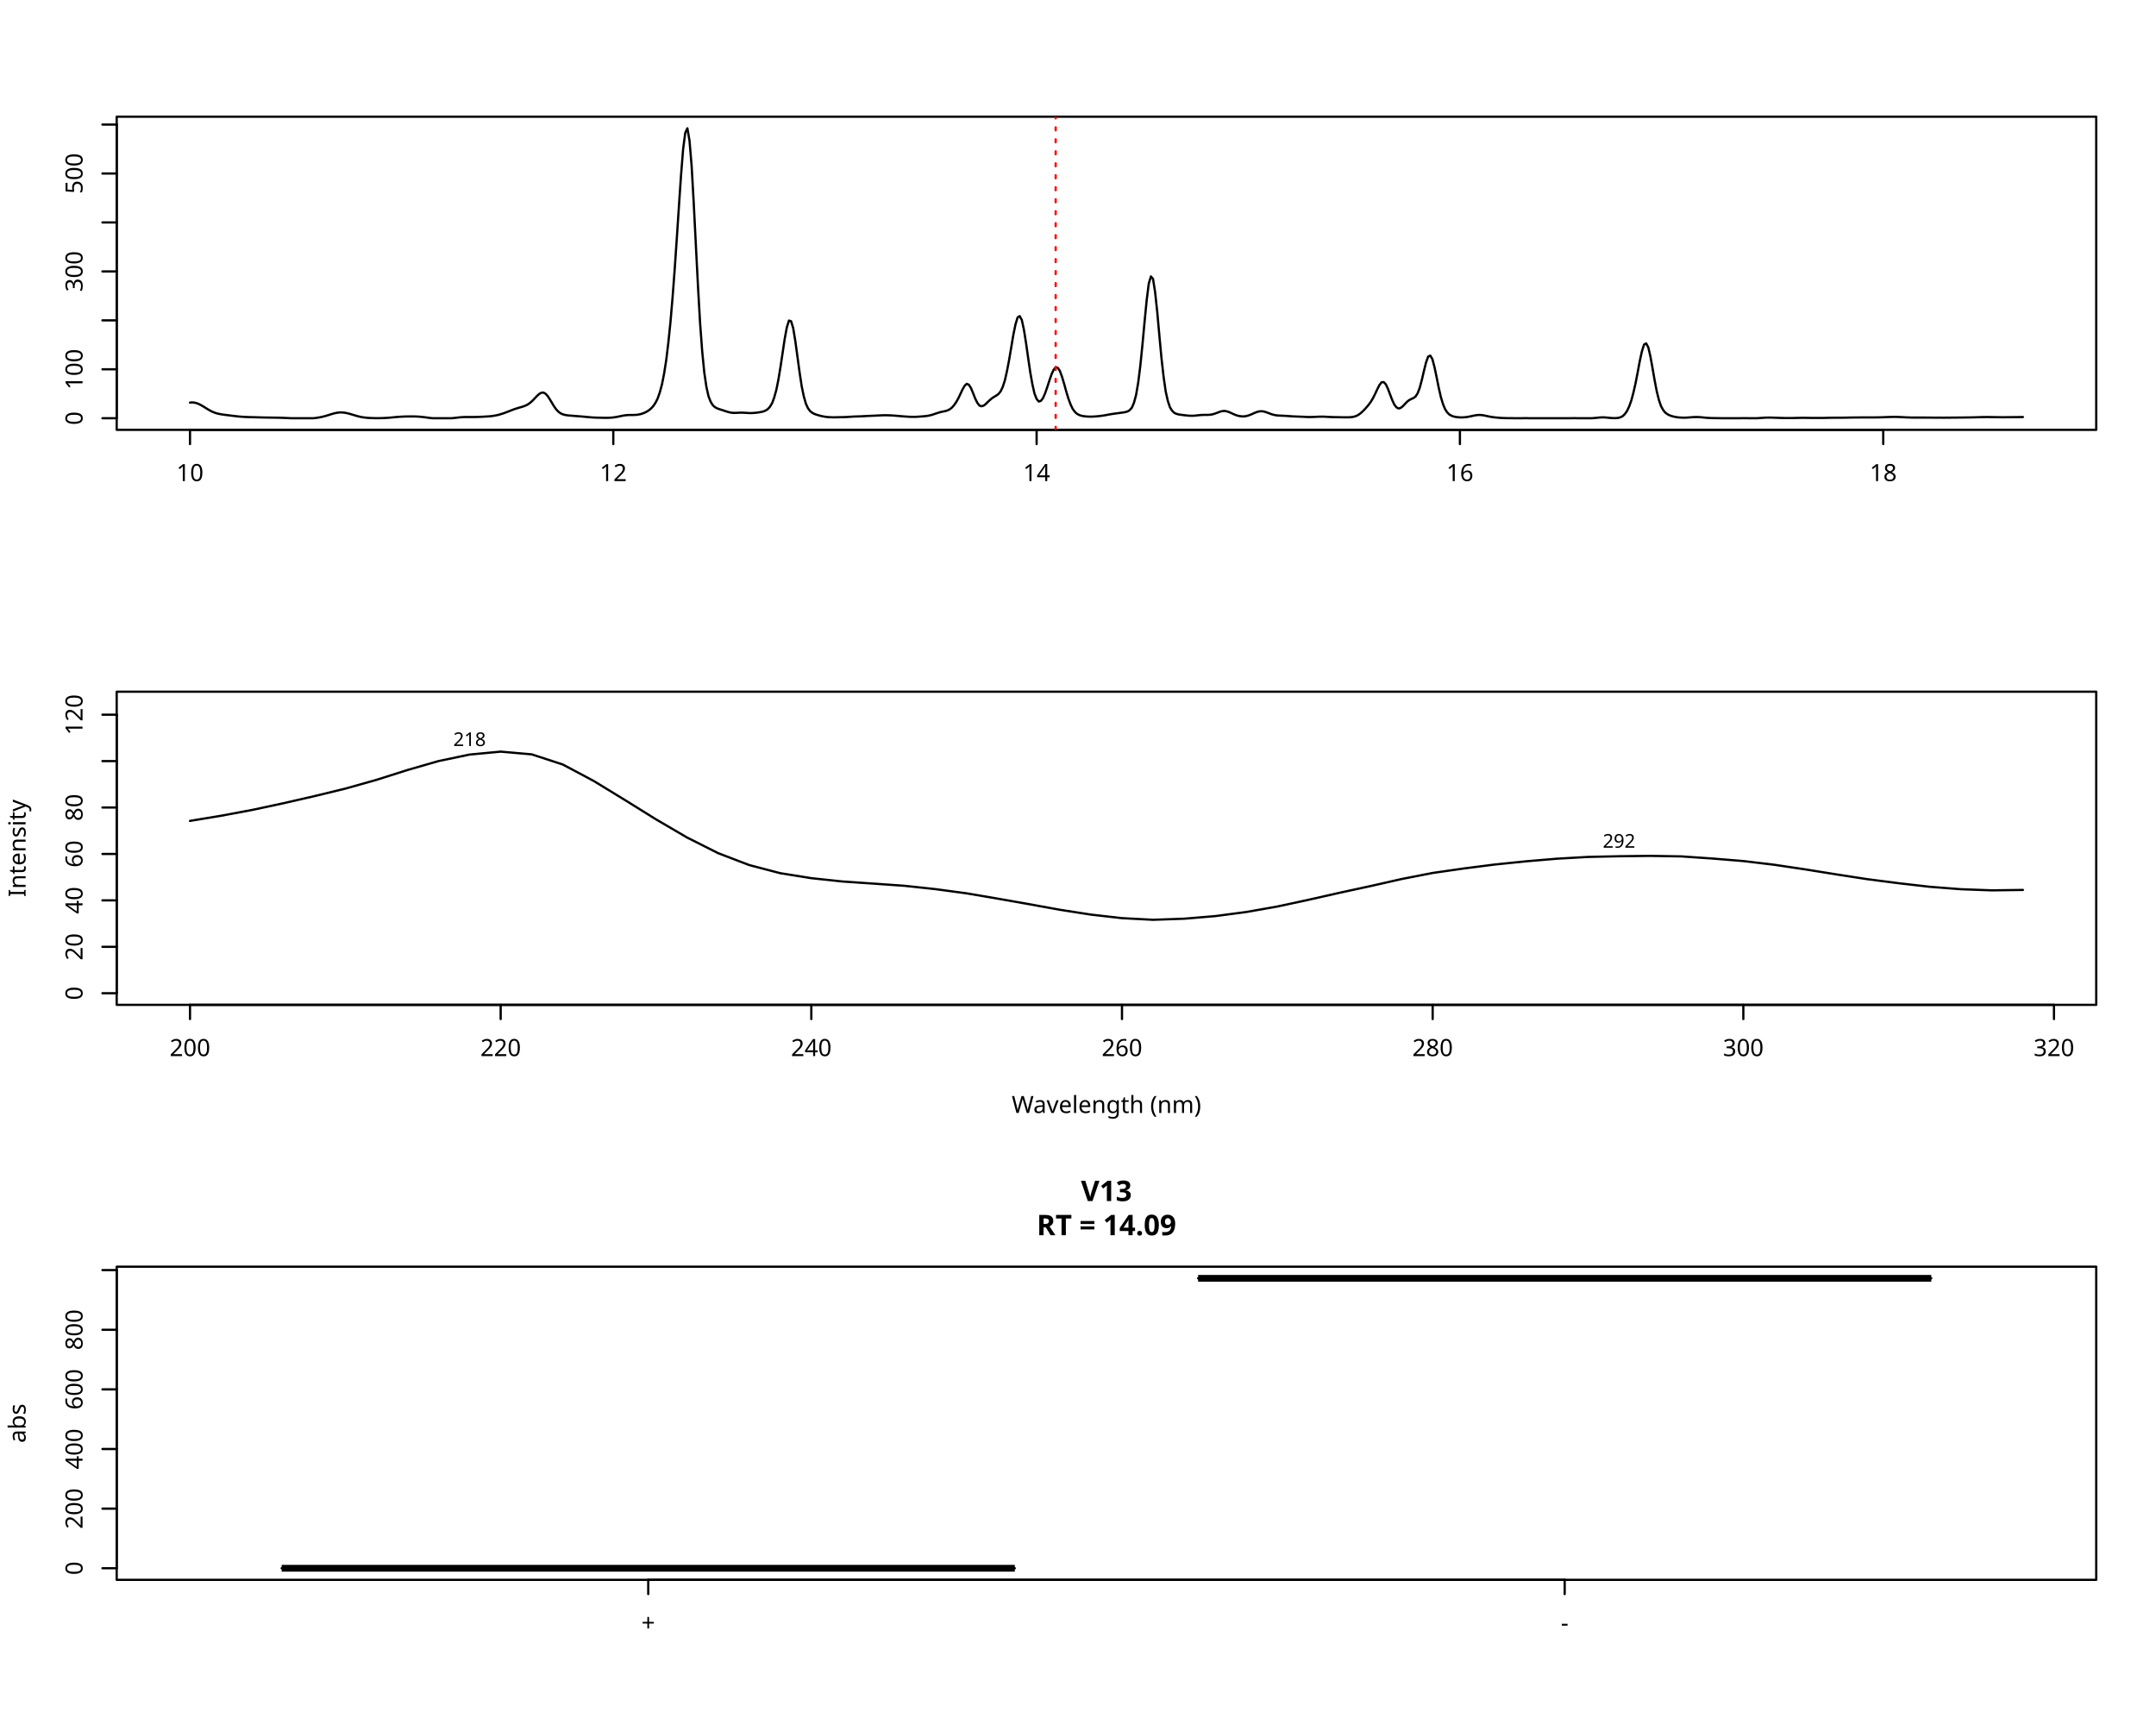
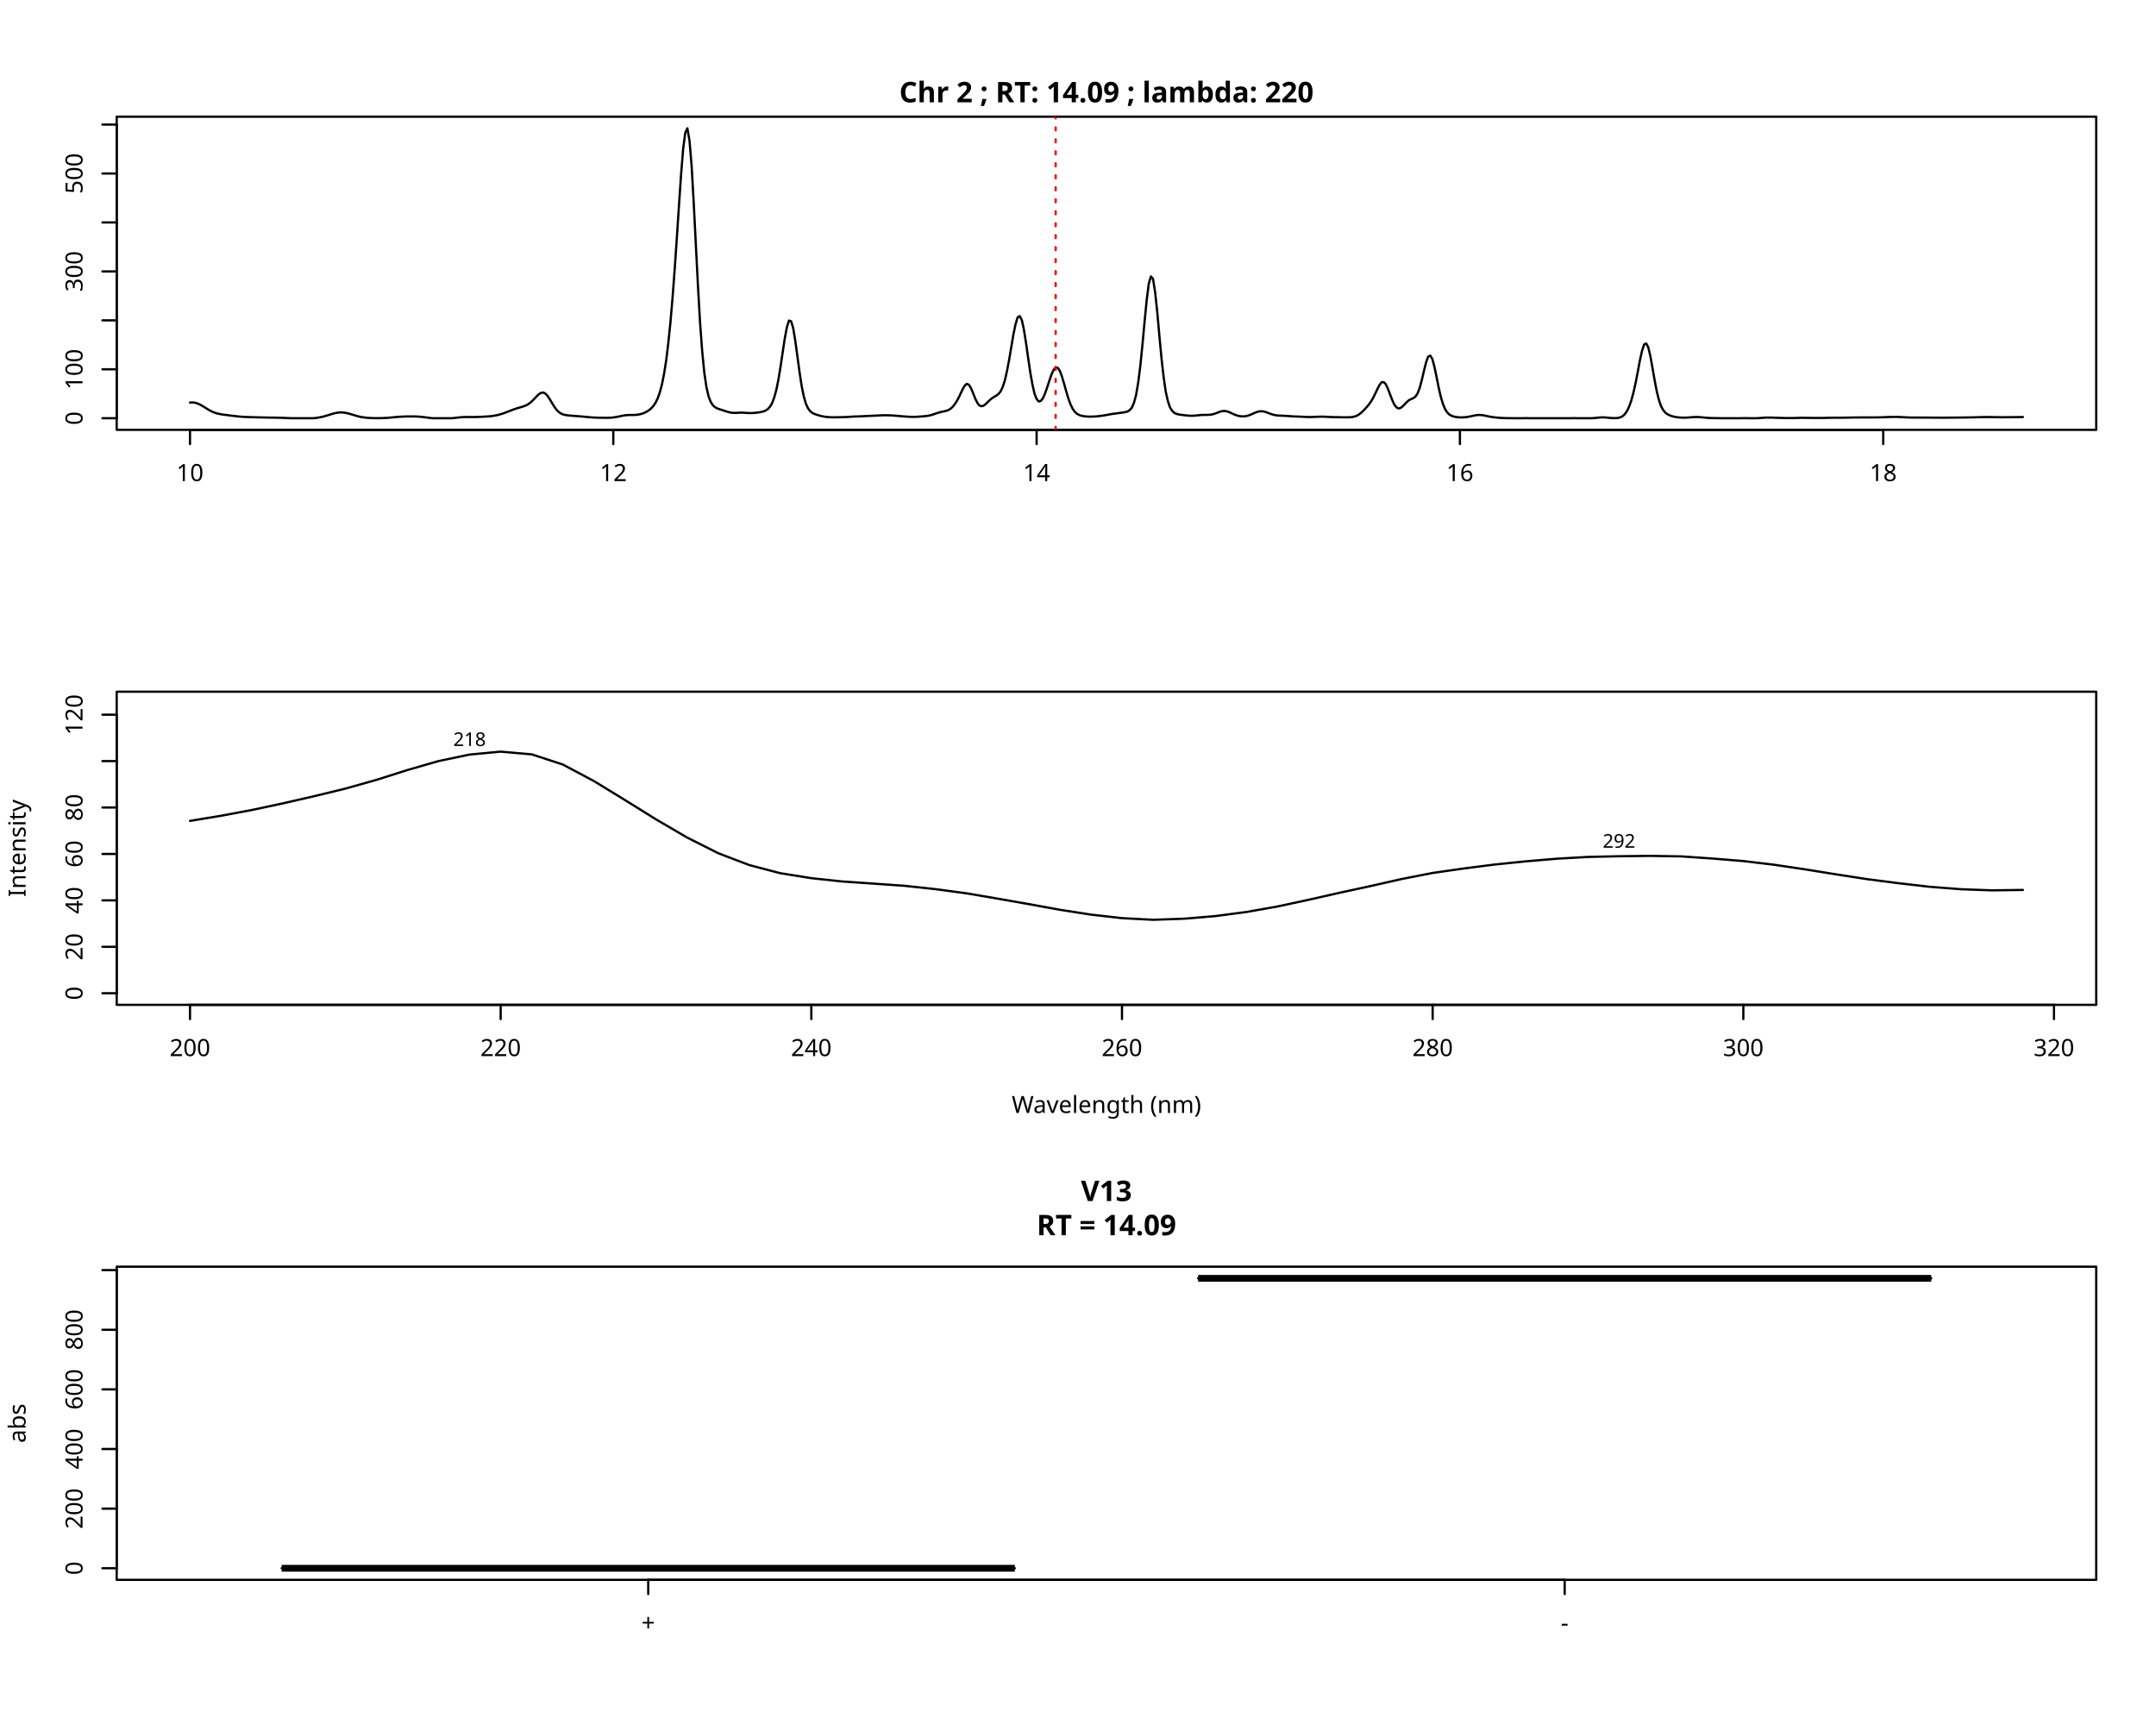
<svg xmlns="http://www.w3.org/2000/svg" class="svglite" data-engine-version="2.0" width="720.00pt" height="576.00pt" viewBox="0 0 720.00 576.00">
  <defs>
    <style type="text/css">
    .svglite line, .svglite polyline, .svglite polygon, .svglite path, .svglite rect, .svglite circle {
      fill: none;
      stroke: #000000;
      stroke-linecap: round;
      stroke-linejoin: round;
      stroke-miterlimit: 10.00;
    }
  </style>
  </defs>
  <rect width="100%" height="100%" style="stroke: none; fill: #FFFFFF;" />
  <defs>
    <clipPath id="cpMC4wMHw3MjAuMDB8MC4wMHw1NzYuMDA=">
      <rect x="0.00" y="0.00" width="720.00" height="576.00" />
    </clipPath>
  </defs>
  <g clip-path="url(#cpMC4wMHw3MjAuMDB8MC4wMHw1NzYuMDA=)">
</g>
  <defs>
    <clipPath id="cpMzguOTd8NzAwLjA0fDM4Ljk3fDE0My41Mw==">
      <rect x="38.97" y="38.97" width="661.08" height="104.56" />
    </clipPath>
  </defs>
  <g clip-path="url(#cpMzguOTd8NzAwLjA0fDM4Ljk3fDE0My41Mw==)">
    <polyline points="63.45,134.43 64.16,134.37 64.86,134.43 65.57,134.59 66.28,134.86 66.98,135.20 67.69,135.60 68.40,136.04 69.11,136.48 69.81,136.91 70.52,137.29 71.23,137.62 71.93,137.88 72.64,138.09 73.35,138.24 74.05,138.37 74.76,138.47 75.47,138.56 76.17,138.65 76.88,138.74 77.59,138.83 78.29,138.91 79.00,138.99 79.71,139.07 80.41,139.13 81.12,139.18 81.83,139.22 82.53,139.25 83.24,139.28 83.95,139.30 84.66,139.31 85.36,139.33 86.07,139.35 86.78,139.37 87.48,139.39 88.19,139.40 88.90,139.42 89.60,139.43 90.31,139.44 91.02,139.45 91.72,139.46 92.43,139.47 93.14,139.48 93.84,139.50 94.55,139.53 95.26,139.56 95.96,139.59 96.67,139.62 97.38,139.66 98.08,139.66 98.79,139.66 99.50,139.66 100.21,139.66 100.91,139.66 101.62,139.66 102.33,139.66 103.03,139.66 103.74,139.66 104.45,139.66 105.15,139.60 105.86,139.51 106.57,139.39 107.27,139.25 107.98,139.09 108.69,138.90 109.39,138.69 110.10,138.47 110.81,138.25 111.51,138.05 112.22,137.89 112.93,137.77 113.63,137.71 114.34,137.73 115.05,137.80 115.76,137.93 116.46,138.10 117.17,138.30 117.88,138.51 118.58,138.72 119.29,138.93 120.00,139.11 120.70,139.26 121.41,139.37 122.12,139.46 122.82,139.53 123.53,139.57 124.24,139.60 124.94,139.62 125.65,139.63 126.36,139.63 127.06,139.62 127.77,139.60 128.48,139.57 129.18,139.53 129.89,139.48 130.60,139.42 131.31,139.35 132.01,139.28 132.72,139.22 133.43,139.17 134.13,139.13 134.84,139.09 135.55,139.07 136.25,139.06 136.96,139.05 137.67,139.05 138.37,139.06 139.08,139.08 139.79,139.12 140.49,139.17 141.20,139.25 141.91,139.33 142.61,139.43 143.32,139.52 144.03,139.61 144.74,139.66 145.44,139.66 146.15,139.66 146.86,139.66 147.56,139.66 148.27,139.66 148.98,139.66 149.68,139.66 150.39,139.66 151.10,139.63 151.80,139.55 152.51,139.47 153.22,139.39 153.92,139.32 154.63,139.28 155.34,139.25 156.04,139.24 156.75,139.25 157.46,139.25 158.16,139.25 158.87,139.24 159.58,139.22 160.29,139.19 160.99,139.16 161.70,139.12 162.41,139.08 163.11,139.04 163.82,138.98 164.53,138.89 165.23,138.78 165.94,138.64 166.65,138.47 167.35,138.26 168.06,138.04 168.77,137.78 169.47,137.51 170.18,137.24 170.89,136.96 171.59,136.69 172.30,136.45 173.01,136.23 173.71,136.03 174.42,135.82 175.13,135.58 175.84,135.28 176.54,134.86 177.25,134.33 177.96,133.66 178.66,132.93 179.37,132.18 180.08,131.53 180.78,131.15 181.49,131.08 182.20,131.48 182.90,132.24 183.61,133.33 184.32,134.52 185.02,135.67 185.73,136.68 186.44,137.43 187.14,137.97 187.85,138.31 188.56,138.52 189.26,138.65 189.97,138.73 190.68,138.79 191.39,138.85 192.09,138.91 192.80,138.96 193.51,139.01 194.21,139.07 194.92,139.13 195.63,139.20 196.33,139.27 197.04,139.33 197.75,139.39 198.45,139.42 199.16,139.45 199.87,139.47 200.57,139.48 201.28,139.50 201.99,139.51 202.69,139.51 203.40,139.49 204.11,139.46 204.81,139.39 205.52,139.29 206.23,139.16 206.94,139.02 207.64,138.87 208.35,138.74 209.06,138.64 209.76,138.59 210.47,138.57 211.18,138.57 211.88,138.56 212.59,138.52 213.30,138.41 214.00,138.26 214.71,138.03 215.42,137.74 216.12,137.37 216.83,136.90 217.54,136.27 218.24,135.49 218.95,134.41 219.66,132.98 220.36,130.96 221.07,128.33 221.78,124.73 222.49,120.23 223.19,114.44 223.90,107.57 224.61,99.29 225.31,89.97 226.02,79.60 226.73,68.83 227.43,58.54 228.14,49.70 228.85,44.32 229.55,42.84 230.26,46.97 230.97,55.38 231.67,67.78 232.38,81.74 233.09,95.52 233.79,107.80 234.50,117.32 235.21,124.52 235.91,129.20 236.62,132.34 237.33,134.16 238.04,135.30 238.74,135.94 239.45,136.34 240.16,136.60 240.86,136.83 241.57,137.05 242.28,137.29 242.98,137.51 243.69,137.70 244.40,137.82 245.10,137.87 245.81,137.86 246.52,137.82 247.22,137.79 247.93,137.79 248.64,137.83 249.34,137.87 250.05,137.92 250.76,137.93 251.46,137.90 252.17,137.85 252.88,137.77 253.59,137.67 254.29,137.54 255.00,137.36 255.71,137.06 256.41,136.61 257.12,135.83 257.83,134.66 258.53,132.80 259.24,130.25 259.95,126.75 260.65,122.53 261.36,117.76 262.07,113.05 262.77,109.30 263.48,107.04 264.19,107.27 264.89,109.56 265.60,113.90 266.31,119.10 267.02,124.32 267.72,128.92 268.43,132.36 269.14,134.83 269.84,136.33 270.55,137.29 271.26,137.84 271.96,138.21 272.67,138.46 273.38,138.68 274.08,138.87 274.79,139.03 275.50,139.15 276.20,139.24 276.91,139.30 277.62,139.33 278.32,139.34 279.03,139.34 279.74,139.32 280.44,139.31 281.15,139.29 281.86,139.28 282.57,139.25 283.27,139.21 283.98,139.16 284.69,139.12 285.39,139.08 286.10,139.06 286.81,139.04 287.51,139.01 288.22,138.98 288.93,138.94 289.63,138.90 290.34,138.87 291.05,138.84 291.75,138.81 292.46,138.78 293.17,138.74 293.87,138.71 294.58,138.68 295.29,138.66 295.99,138.66 296.70,138.68 297.41,138.70 298.12,138.74 298.82,138.79 299.53,138.85 300.24,138.91 300.94,138.97 301.65,139.03 302.36,139.08 303.06,139.13 303.77,139.17 304.48,139.20 305.18,139.20 305.89,139.18 306.60,139.14 307.30,139.09 308.01,139.04 308.72,138.98 309.42,138.90 310.13,138.79 310.84,138.63 311.54,138.42 312.25,138.18 312.96,137.94 313.67,137.72 314.37,137.53 315.08,137.39 315.79,137.24 316.49,137.01 317.20,136.65 317.91,136.07 318.61,135.30 319.32,134.27 320.03,133.02 320.73,131.55 321.44,130.03 322.15,128.81 322.85,128.16 323.56,128.49 324.27,129.59 324.97,131.30 325.68,133.10 326.39,134.52 327.09,135.43 327.80,135.65 328.51,135.44 329.22,134.88 329.92,134.19 330.63,133.52 331.34,132.93 332.04,132.48 332.75,132.07 333.46,131.53 334.16,130.68 334.87,129.19 335.58,127.01 336.28,123.92 336.99,120.20 337.70,116.02 338.40,111.85 339.11,108.39 339.82,106.01 340.52,105.55 341.23,106.83 341.94,110.09 342.64,114.48 343.35,119.49 344.06,124.33 344.77,128.34 345.47,131.41 346.18,133.22 346.89,134.07 347.59,133.87 348.30,132.95 349.01,131.34 349.71,129.34 350.42,127.15 351.13,125.08 351.83,123.52 352.54,122.65 353.25,122.82 353.95,123.86 354.66,125.80 355.37,128.17 356.07,130.70 356.78,133.05 357.49,134.97 358.19,136.46 358.90,137.46 359.61,138.14 360.32,138.53 361.02,138.79 361.73,138.94 362.44,139.03 363.14,139.09 363.85,139.12 364.56,139.12 365.26,139.09 365.97,139.04 366.68,138.98 367.38,138.90 368.09,138.81 368.80,138.70 369.50,138.57 370.21,138.44 370.92,138.31 371.62,138.20 372.33,138.10 373.04,138.01 373.74,137.91 374.45,137.81 375.16,137.72 375.87,137.59 376.57,137.38 377.28,136.94 377.99,136.12 378.69,134.49 379.40,131.88 380.11,127.71 380.81,122.15 381.52,115.11 382.23,107.46 382.93,100.29 383.64,94.68 384.35,92.31 385.05,93.11 385.76,97.61 386.47,104.24 387.17,112.04 387.88,119.60 388.59,125.86 389.29,130.72 390.00,133.90 390.71,136.00 391.42,137.15 392.12,137.83 392.83,138.17 393.54,138.37 394.24,138.48 394.95,138.57 395.66,138.66 396.36,138.74 397.07,138.80 397.78,138.83 398.48,138.82 399.19,138.77 399.90,138.69 400.60,138.62 401.31,138.56 402.02,138.54 402.72,138.53 403.43,138.53 404.14,138.48 404.85,138.37 405.55,138.17 406.26,137.92 406.97,137.64 407.67,137.39 408.38,137.25 409.09,137.23 409.79,137.38 410.50,137.62 411.21,137.94 411.91,138.27 412.62,138.56 413.33,138.80 414.03,138.95 414.74,139.03 415.45,139.03 416.15,138.94 416.86,138.75 417.57,138.50 418.27,138.19 418.98,137.87 419.69,137.59 420.40,137.39 421.10,137.32 421.81,137.36 422.52,137.53 423.22,137.78 423.93,138.05 424.64,138.31 425.34,138.51 426.05,138.66 426.76,138.74 427.46,138.78 428.17,138.81 428.88,138.84 429.58,138.88 430.29,138.93 431.00,138.98 431.70,139.03 432.41,139.06 433.12,139.09 433.82,139.11 434.53,139.14 435.24,139.17 435.95,139.21 436.65,139.24 437.36,139.25 438.07,139.24 438.77,139.22 439.48,139.18 440.19,139.15 440.89,139.13 441.60,139.12 442.31,139.14 443.01,139.18 443.72,139.22 444.43,139.25 445.13,139.28 445.84,139.29 446.55,139.30 447.25,139.31 447.96,139.33 448.67,139.34 449.37,139.35 450.08,139.35 450.79,139.32 451.50,139.26 452.20,139.13 452.91,138.90 453.62,138.53 454.32,138.03 455.03,137.40 455.74,136.68 456.44,135.90 457.15,135.05 457.86,134.05 458.56,132.86 459.27,131.43 459.98,129.91 460.68,128.55 461.39,127.64 462.10,127.59 462.80,128.32 463.51,129.84 464.22,131.70 464.92,133.54 465.63,135.08 466.34,136.01 467.05,136.40 467.75,136.20 468.46,135.66 469.17,134.91 469.87,134.17 470.58,133.61 471.29,133.24 471.99,132.93 472.70,132.43 473.41,131.34 474.11,129.53 474.82,126.87 475.53,123.84 476.23,121.03 476.94,119.06 477.65,118.75 478.35,119.92 479.06,122.62 479.77,126.00 480.47,129.49 481.18,132.58 481.89,134.93 482.60,136.64 483.30,137.71 484.01,138.41 484.72,138.81 485.42,139.07 486.13,139.22 486.84,139.32 487.54,139.37 488.25,139.38 488.96,139.34 489.66,139.28 490.37,139.16 491.08,139.03 491.78,138.87 492.49,138.72 493.20,138.61 493.90,138.56 494.61,138.58 495.32,138.67 496.02,138.81 496.73,138.96 497.44,139.11 498.15,139.23 498.85,139.33 499.56,139.41 500.27,139.47 500.97,139.53 501.68,139.57 502.39,139.60 503.09,139.62 503.80,139.63 504.51,139.64 505.21,139.64 505.92,139.65 506.63,139.65 507.33,139.65 508.04,139.65 508.75,139.64 509.45,139.63 510.16,139.64 510.87,139.65 511.57,139.66 512.28,139.66 512.99,139.66 513.70,139.66 514.40,139.66 515.11,139.66 515.82,139.66 516.52,139.66 517.23,139.66 517.94,139.66 518.64,139.66 519.35,139.66 520.06,139.66 520.76,139.66 521.47,139.66 522.18,139.66 522.88,139.66 523.59,139.66 524.30,139.65 525.00,139.64 525.71,139.64 526.42,139.64 527.13,139.65 527.83,139.66 528.54,139.66 529.25,139.66 529.95,139.66 530.66,139.66 531.37,139.66 532.07,139.62 532.78,139.55 533.49,139.48 534.19,139.41 534.90,139.37 535.61,139.37 536.31,139.41 537.02,139.48 537.73,139.55 538.43,139.60 539.14,139.62 539.85,139.60 540.55,139.51 541.26,139.29 541.97,138.90 542.68,138.20 543.38,137.18 544.09,135.66 544.80,133.67 545.50,131.04 546.21,127.90 546.92,124.25 547.62,120.50 548.33,117.27 549.04,115.04 549.74,114.66 550.45,115.98 551.16,119.03 551.86,122.90 552.57,127.00 553.28,130.68 553.98,133.50 554.69,135.58 555.40,136.88 556.10,137.75 556.81,138.29 557.52,138.66 558.23,138.92 558.93,139.11 559.64,139.25 560.35,139.36 561.05,139.42 561.76,139.46 562.47,139.47 563.17,139.45 563.88,139.40 564.59,139.35 565.29,139.29 566.00,139.26 566.71,139.25 567.41,139.28 568.12,139.33 568.83,139.40 569.53,139.47 570.24,139.53 570.95,139.57 571.65,139.60 572.36,139.61 573.07,139.62 573.78,139.63 574.48,139.64 575.19,139.65 575.90,139.66 576.60,139.66 577.31,139.66 578.02,139.66 578.72,139.66 579.43,139.66 580.14,139.66 580.84,139.65 581.55,139.64 582.26,139.64 582.96,139.64 583.67,139.64 584.38,139.66 585.08,139.66 585.79,139.66 586.50,139.65 587.20,139.62 587.91,139.57 588.62,139.52 589.33,139.47 590.03,139.44 590.74,139.43 591.45,139.44 592.15,139.46 592.86,139.49 593.57,139.51 594.27,139.54 594.98,139.56 595.69,139.58 596.39,139.59 597.10,139.60 597.81,139.60 598.51,139.59 599.22,139.57 599.93,139.55 600.63,139.54 601.34,139.52 602.05,139.52 602.75,139.52 603.46,139.53 604.17,139.54 604.88,139.55 605.58,139.55 606.29,139.56 607.00,139.56 607.70,139.56 608.41,139.56 609.12,139.55 609.82,139.53 610.53,139.51 611.24,139.50 611.94,139.49 612.65,139.48 613.36,139.47 614.06,139.47 614.77,139.47 615.48,139.47 616.18,139.46 616.89,139.45 617.60,139.43 618.30,139.42 619.01,139.41 619.72,139.40 620.43,139.40 621.13,139.39 621.84,139.38 622.55,139.38 623.25,139.38 623.96,139.39 624.67,139.39 625.37,139.39 626.08,139.38 626.79,139.37 627.49,139.36 628.20,139.34 628.91,139.32 629.61,139.29 630.32,139.26 631.03,139.24 631.73,139.22 632.44,139.21 633.15,139.21 633.85,139.23 634.56,139.26 635.27,139.29 635.98,139.33 636.68,139.37 637.39,139.39 638.10,139.42 638.80,139.43 639.51,139.43 640.22,139.43 640.92,139.43 641.63,139.43 642.34,139.43 643.04,139.43 643.75,139.44 644.46,139.44 645.16,139.45 645.87,139.46 646.58,139.46 647.28,139.46 647.99,139.46 648.70,139.47 649.40,139.47 650.11,139.46 650.82,139.46 651.53,139.45 652.23,139.44 652.94,139.44 653.65,139.43 654.35,139.42 655.06,139.42 655.77,139.41 656.47,139.40 657.18,139.39 657.89,139.38 658.59,139.37 659.30,139.35 660.01,139.33 660.71,139.31 661.42,139.29 662.13,139.27 662.83,139.26 663.54,139.25 664.25,139.26 664.96,139.27 665.66,139.28 666.37,139.29 667.08,139.30 667.78,139.31 668.49,139.32 669.20,139.32 669.90,139.31 670.61,139.31 671.32,139.30 672.02,139.29 672.73,139.29 673.44,139.28 674.14,139.27 674.85,139.26 675.56,139.25 " style="stroke-width: 0.75;" />
  </g>
  <g clip-path="url(#cpMC4wMHw3MjAuMDB8MC4wMHw1NzYuMDA=)">
    <line x1="63.45" y1="143.53" x2="628.91" y2="143.53" style="stroke-width: 0.75;" />
    <line x1="63.45" y1="143.53" x2="63.45" y2="148.28" style="stroke-width: 0.75;" />
    <line x1="204.81" y1="143.53" x2="204.81" y2="148.28" style="stroke-width: 0.75;" />
    <line x1="346.18" y1="143.53" x2="346.18" y2="148.28" style="stroke-width: 0.75;" />
    <line x1="487.54" y1="143.53" x2="487.54" y2="148.28" style="stroke-width: 0.75;" />
    <line x1="628.91" y1="143.53" x2="628.91" y2="148.28" style="stroke-width: 0.75;" />
    <text x="63.45" y="160.64" text-anchor="middle" style="font-size: 7.92px; font-family: sans;" textLength="8.81px" lengthAdjust="spacingAndGlyphs">10</text>
    <text x="204.81" y="160.64" text-anchor="middle" style="font-size: 7.92px; font-family: sans;" textLength="8.81px" lengthAdjust="spacingAndGlyphs">12</text>
    <text x="346.18" y="160.64" text-anchor="middle" style="font-size: 7.92px; font-family: sans;" textLength="8.81px" lengthAdjust="spacingAndGlyphs">14</text>
    <text x="487.54" y="160.64" text-anchor="middle" style="font-size: 7.92px; font-family: sans;" textLength="8.81px" lengthAdjust="spacingAndGlyphs">16</text>
    <text x="628.91" y="160.64" text-anchor="middle" style="font-size: 7.92px; font-family: sans;" textLength="8.81px" lengthAdjust="spacingAndGlyphs">18</text>
    <line x1="38.97" y1="139.66" x2="38.97" y2="41.59" style="stroke-width: 0.75;" />
    <line x1="38.97" y1="139.66" x2="34.21" y2="139.66" style="stroke-width: 0.75;" />
    <line x1="38.97" y1="123.31" x2="34.21" y2="123.31" style="stroke-width: 0.75;" />
    <line x1="38.97" y1="106.97" x2="34.21" y2="106.97" style="stroke-width: 0.75;" />
    <line x1="38.97" y1="90.63" x2="34.21" y2="90.63" style="stroke-width: 0.75;" />
    <line x1="38.97" y1="74.28" x2="34.21" y2="74.28" style="stroke-width: 0.75;" />
    <line x1="38.97" y1="57.94" x2="34.21" y2="57.94" style="stroke-width: 0.75;" />
    <line x1="38.97" y1="41.59" x2="34.21" y2="41.59" style="stroke-width: 0.75;" />
    <text transform="translate(27.56,139.66) rotate(-90)" text-anchor="middle" style="font-size: 7.92px; font-family: sans;" textLength="4.41px" lengthAdjust="spacingAndGlyphs">0</text>
    <text transform="translate(27.56,123.31) rotate(-90)" text-anchor="middle" style="font-size: 7.92px; font-family: sans;" textLength="13.22px" lengthAdjust="spacingAndGlyphs">100</text>
    <text transform="translate(27.56,90.63) rotate(-90)" text-anchor="middle" style="font-size: 7.92px; font-family: sans;" textLength="13.22px" lengthAdjust="spacingAndGlyphs">300</text>
    <text transform="translate(27.56,57.94) rotate(-90)" text-anchor="middle" style="font-size: 7.92px; font-family: sans;" textLength="13.22px" lengthAdjust="spacingAndGlyphs">500</text>
    <polygon points="38.97,143.53 700.04,143.53 700.04,38.97 38.97,38.97 " style="stroke-width: 0.75; fill: none;" />
  </g>
  <defs>
    <clipPath id="cpMC4wMHw3MjAuMDB8MC4wMHwxOTIuMDA=">
      <rect x="0.00" y="0.00" width="720.00" height="192.00" />
    </clipPath>
  </defs>
  <g clip-path="url(#cpMC4wMHw3MjAuMDB8MC4wMHwxOTIuMDA=)">
</g>
  <g clip-path="url(#cpMzguOTd8NzAwLjA0fDM4Ljk3fDE0My41Mw==)">
    <line x1="352.54" y1="143.53" x2="352.54" y2="38.97" style="stroke-width: 0.75; stroke: #FF0000; stroke-dasharray: 1.00,3.00;" />
+   </g>
+   <g clip-path="url(#cpMC4wMHw3MjAuMDB8MC4wMHwxOTIuMDA=)">
+     <text x="369.50" y="11.35" text-anchor="middle" style="font-size: 9.50px; font-weight: bold; font-family: sans;" textLength="0.00px" lengthAdjust="spacingAndGlyphs" />
+     <text x="369.50" y="22.75" text-anchor="middle" style="font-size: 9.50px; font-weight: bold; font-family: sans;" textLength="0.00px" lengthAdjust="spacingAndGlyphs" />
+     <text x="369.50" y="34.16" text-anchor="middle" style="font-size: 9.50px; font-weight: bold; font-family: sans;" textLength="143.69px" lengthAdjust="spacingAndGlyphs"> Chr 2 ;   RT: 14.09 ;  lambda: 220</text>
  </g>
  <defs>
    <clipPath id="cpMzguOTd8NzAwLjA0fDIzMC45N3wzMzUuNTM=">
      <rect x="38.97" y="230.97" width="661.08" height="104.56" />
    </clipPath>
  </defs>
  <g clip-path="url(#cpMzguOTd8NzAwLjA0fDIzMC45N3wzMzUuNTM=)">
    <polyline points="63.45,274.11 73.83,272.39 84.20,270.45 94.57,268.23 104.95,265.85 115.32,263.33 125.70,260.41 136.07,257.12 146.45,254.13 156.82,251.96 167.20,250.98 177.57,251.89 187.95,255.28 198.32,260.80 208.70,267.14 219.07,273.59 229.45,279.66 239.82,284.88 250.20,288.85 260.57,291.57 270.94,293.23 281.32,294.34 291.69,295.05 302.07,295.78 312.44,296.90 322.82,298.30 333.19,300.07 343.57,301.90 353.94,303.78 364.32,305.40 374.69,306.58 385.07,307.13 395.44,306.77 405.82,305.90 416.19,304.53 426.56,302.70 436.94,300.46 447.31,298.12 457.69,295.87 468.06,293.52 478.44,291.49 488.81,290.00 499.19,288.67 509.56,287.61 519.94,286.73 530.31,286.14 540.69,285.91 551.06,285.79 561.44,285.96 571.81,286.67 582.19,287.52 592.56,288.76 602.93,290.31 613.31,291.98 623.68,293.58 634.06,294.92 644.43,296.11 654.81,296.92 665.18,297.30 675.56,297.16 " style="stroke-width: 0.75;" />
  </g>
  <g clip-path="url(#cpMC4wMHw3MjAuMDB8MC4wMHw1NzYuMDA=)">
    <line x1="63.45" y1="335.53" x2="685.93" y2="335.53" style="stroke-width: 0.75;" />
    <line x1="63.45" y1="335.53" x2="63.45" y2="340.28" style="stroke-width: 0.75;" />
    <line x1="167.20" y1="335.53" x2="167.20" y2="340.28" style="stroke-width: 0.75;" />
    <line x1="270.94" y1="335.53" x2="270.94" y2="340.28" style="stroke-width: 0.75;" />
    <line x1="374.69" y1="335.53" x2="374.69" y2="340.28" style="stroke-width: 0.75;" />
    <line x1="478.44" y1="335.53" x2="478.44" y2="340.28" style="stroke-width: 0.75;" />
    <line x1="582.19" y1="335.53" x2="582.19" y2="340.28" style="stroke-width: 0.75;" />
    <line x1="685.93" y1="335.53" x2="685.93" y2="340.28" style="stroke-width: 0.75;" />
    <text x="63.45" y="352.64" text-anchor="middle" style="font-size: 7.92px; font-family: sans;" textLength="13.22px" lengthAdjust="spacingAndGlyphs">200</text>
    <text x="167.20" y="352.64" text-anchor="middle" style="font-size: 7.92px; font-family: sans;" textLength="13.22px" lengthAdjust="spacingAndGlyphs">220</text>
    <text x="270.94" y="352.64" text-anchor="middle" style="font-size: 7.92px; font-family: sans;" textLength="13.22px" lengthAdjust="spacingAndGlyphs">240</text>
    <text x="374.69" y="352.64" text-anchor="middle" style="font-size: 7.92px; font-family: sans;" textLength="13.22px" lengthAdjust="spacingAndGlyphs">260</text>
    <text x="478.44" y="352.64" text-anchor="middle" style="font-size: 7.92px; font-family: sans;" textLength="13.22px" lengthAdjust="spacingAndGlyphs">280</text>
    <text x="582.19" y="352.64" text-anchor="middle" style="font-size: 7.92px; font-family: sans;" textLength="13.22px" lengthAdjust="spacingAndGlyphs">300</text>
    <text x="685.93" y="352.64" text-anchor="middle" style="font-size: 7.92px; font-family: sans;" textLength="13.22px" lengthAdjust="spacingAndGlyphs">320</text>
    <line x1="38.97" y1="331.66" x2="38.97" y2="238.64" style="stroke-width: 0.75;" />
    <line x1="38.97" y1="331.66" x2="34.21" y2="331.66" style="stroke-width: 0.75;" />
    <line x1="38.97" y1="316.15" x2="34.21" y2="316.15" style="stroke-width: 0.75;" />
    <line x1="38.97" y1="300.65" x2="34.21" y2="300.65" style="stroke-width: 0.75;" />
    <line x1="38.97" y1="285.15" x2="34.21" y2="285.15" style="stroke-width: 0.75;" />
    <line x1="38.97" y1="269.64" x2="34.21" y2="269.64" style="stroke-width: 0.75;" />
    <line x1="38.97" y1="254.14" x2="34.21" y2="254.14" style="stroke-width: 0.75;" />
    <line x1="38.97" y1="238.64" x2="34.21" y2="238.64" style="stroke-width: 0.75;" />
    <text transform="translate(27.56,331.66) rotate(-90)" text-anchor="middle" style="font-size: 7.92px; font-family: sans;" textLength="4.41px" lengthAdjust="spacingAndGlyphs">0</text>
    <text transform="translate(27.56,316.15) rotate(-90)" text-anchor="middle" style="font-size: 7.92px; font-family: sans;" textLength="8.81px" lengthAdjust="spacingAndGlyphs">20</text>
    <text transform="translate(27.56,300.65) rotate(-90)" text-anchor="middle" style="font-size: 7.92px; font-family: sans;" textLength="8.81px" lengthAdjust="spacingAndGlyphs">40</text>
    <text transform="translate(27.56,285.15) rotate(-90)" text-anchor="middle" style="font-size: 7.92px; font-family: sans;" textLength="8.81px" lengthAdjust="spacingAndGlyphs">60</text>
    <text transform="translate(27.56,269.64) rotate(-90)" text-anchor="middle" style="font-size: 7.92px; font-family: sans;" textLength="8.81px" lengthAdjust="spacingAndGlyphs">80</text>
    <text transform="translate(27.56,238.64) rotate(-90)" text-anchor="middle" style="font-size: 7.92px; font-family: sans;" textLength="13.22px" lengthAdjust="spacingAndGlyphs">120</text>
    <polygon points="38.97,335.53 700.04,335.53 700.04,230.97 38.97,230.97 " style="stroke-width: 0.75; fill: none;" />
  </g>
  <defs>
    <clipPath id="cpMC4wMHw3MjAuMDB8MTkyLjAwfDM4NC4wMA==">
      <rect x="0.00" y="192.00" width="720.00" height="192.00" />
    </clipPath>
  </defs>
  <g clip-path="url(#cpMC4wMHw3MjAuMDB8MTkyLjAwfDM4NC4wMA==)">
    <text x="369.50" y="371.64" text-anchor="middle" style="font-size: 7.92px; font-family: sans;" textLength="60.31px" lengthAdjust="spacingAndGlyphs">Wavelength (nm)</text>
    <text transform="translate(8.55,283.25) rotate(-90)" text-anchor="middle" style="font-size: 7.92px; font-family: sans;" textLength="29.50px" lengthAdjust="spacingAndGlyphs">Intensity</text>
  </g>
  <g clip-path="url(#cpMzguOTd8NzAwLjA0fDIzMC45N3wzMzUuNTM=)">
    <text x="156.82" y="249.11" text-anchor="middle" style="font-size: 6.34px; font-family: sans;" textLength="10.57px" lengthAdjust="spacingAndGlyphs">218</text>
    <text x="540.69" y="283.06" text-anchor="middle" style="font-size: 6.34px; font-family: sans;" textLength="10.57px" lengthAdjust="spacingAndGlyphs">292</text>
  </g>
  <defs>
    <clipPath id="cpMzguOTd8NzAwLjA0fDQyMi45N3w1MjcuNTM=">
      <rect x="38.97" y="422.97" width="661.08" height="104.56" />
    </clipPath>
  </defs>
  <g clip-path="url(#cpMzguOTd8NzAwLjA0fDQyMi45N3w1MjcuNTM=)">
    <polygon points="94.06,523.66 338.90,523.66 338.90,523.66 94.06,523.66 " style="stroke-width: 0.75; stroke: none; fill: #D3D3D3;" />
    <line x1="94.06" y1="523.66" x2="338.90" y2="523.66" style="stroke-width: 2.25; stroke-linecap: butt;" />
    <line x1="216.48" y1="523.66" x2="216.48" y2="523.66" style="stroke-width: 0.75; stroke-dasharray: 4.00,4.00;" />
    <line x1="216.48" y1="523.66" x2="216.48" y2="523.66" style="stroke-width: 0.75; stroke-dasharray: 4.00,4.00;" />
    <line x1="155.27" y1="523.66" x2="277.69" y2="523.66" style="stroke-width: 0.75;" />
    <line x1="155.27" y1="523.66" x2="277.69" y2="523.66" style="stroke-width: 0.75;" />
    <polygon points="94.06,523.66 338.90,523.66 338.90,523.66 94.06,523.66 " style="stroke-width: 0.75; fill: none;" />
    <polygon points="400.11,426.84 644.95,426.84 644.95,426.84 400.11,426.84 " style="stroke-width: 0.75; stroke: none; fill: #D3D3D3;" />
    <line x1="400.11" y1="426.84" x2="644.95" y2="426.84" style="stroke-width: 2.25; stroke-linecap: butt;" />
    <line x1="522.53" y1="426.84" x2="522.53" y2="426.84" style="stroke-width: 0.75; stroke-dasharray: 4.00,4.00;" />
    <line x1="522.53" y1="426.84" x2="522.53" y2="426.84" style="stroke-width: 0.75; stroke-dasharray: 4.00,4.00;" />
    <line x1="461.32" y1="426.84" x2="583.74" y2="426.84" style="stroke-width: 0.75;" />
    <line x1="461.32" y1="426.84" x2="583.74" y2="426.84" style="stroke-width: 0.75;" />
    <polygon points="400.11,426.84 644.95,426.84 644.95,426.84 400.11,426.84 " style="stroke-width: 0.75; fill: none;" />
  </g>
  <g clip-path="url(#cpMC4wMHw3MjAuMDB8MC4wMHw1NzYuMDA=)">
    <line x1="216.48" y1="527.53" x2="522.53" y2="527.53" style="stroke-width: 0.75;" />
    <line x1="216.48" y1="527.53" x2="216.48" y2="532.28" style="stroke-width: 0.75;" />
    <line x1="522.53" y1="527.53" x2="522.53" y2="532.28" style="stroke-width: 0.75;" />
    <text x="216.48" y="544.64" text-anchor="middle" style="font-size: 7.92px; font-family: sans;" textLength="4.63px" lengthAdjust="spacingAndGlyphs">+</text>
    <text x="522.53" y="544.64" text-anchor="middle" style="font-size: 7.92px; font-family: sans;" textLength="2.64px" lengthAdjust="spacingAndGlyphs">-</text>
    <line x1="38.97" y1="523.66" x2="38.97" y2="424.10" style="stroke-width: 0.75;" />
    <line x1="38.97" y1="523.66" x2="34.21" y2="523.66" style="stroke-width: 0.75;" />
    <line x1="38.97" y1="503.75" x2="34.21" y2="503.75" style="stroke-width: 0.75;" />
    <line x1="38.97" y1="483.84" x2="34.21" y2="483.84" style="stroke-width: 0.75;" />
    <line x1="38.97" y1="463.93" x2="34.21" y2="463.93" style="stroke-width: 0.75;" />
    <line x1="38.97" y1="444.02" x2="34.21" y2="444.02" style="stroke-width: 0.75;" />
    <line x1="38.97" y1="424.10" x2="34.21" y2="424.10" style="stroke-width: 0.75;" />
    <text transform="translate(27.56,523.66) rotate(-90)" text-anchor="middle" style="font-size: 7.92px; font-family: sans;" textLength="4.41px" lengthAdjust="spacingAndGlyphs">0</text>
    <text transform="translate(27.56,503.75) rotate(-90)" text-anchor="middle" style="font-size: 7.92px; font-family: sans;" textLength="13.22px" lengthAdjust="spacingAndGlyphs">200</text>
    <text transform="translate(27.56,483.84) rotate(-90)" text-anchor="middle" style="font-size: 7.92px; font-family: sans;" textLength="13.22px" lengthAdjust="spacingAndGlyphs">400</text>
    <text transform="translate(27.56,463.93) rotate(-90)" text-anchor="middle" style="font-size: 7.92px; font-family: sans;" textLength="13.22px" lengthAdjust="spacingAndGlyphs">600</text>
    <text transform="translate(27.56,444.02) rotate(-90)" text-anchor="middle" style="font-size: 7.92px; font-family: sans;" textLength="13.22px" lengthAdjust="spacingAndGlyphs">800</text>
  </g>
  <defs>
    <clipPath id="cpMC4wMHw3MjAuMDB8Mzg0LjAwfDU3Ni4wMA==">
      <rect x="0.00" y="384.00" width="720.00" height="192.00" />
    </clipPath>
  </defs>
  <g clip-path="url(#cpMC4wMHw3MjAuMDB8Mzg0LjAwfDU3Ni4wMA==)">
    <text x="369.50" y="401.05" text-anchor="middle" style="font-size: 9.50px; font-weight: bold; font-family: sans;" textLength="19.55px" lengthAdjust="spacingAndGlyphs">V13 </text>
    <text x="369.50" y="412.46" text-anchor="middle" style="font-size: 9.50px; font-weight: bold; font-family: sans;" textLength="52.57px" lengthAdjust="spacingAndGlyphs"> RT =  14.09</text>
    <text transform="translate(8.55,475.25) rotate(-90)" text-anchor="middle" style="font-size: 7.92px; font-family: sans;" textLength="12.77px" lengthAdjust="spacingAndGlyphs">abs</text>
  </g>
  <g clip-path="url(#cpMC4wMHw3MjAuMDB8MC4wMHw1NzYuMDA=)">
    <polygon points="38.97,527.53 700.04,527.53 700.04,422.97 38.97,422.97 " style="stroke-width: 0.75; fill: none;" />
  </g>
</svg>
